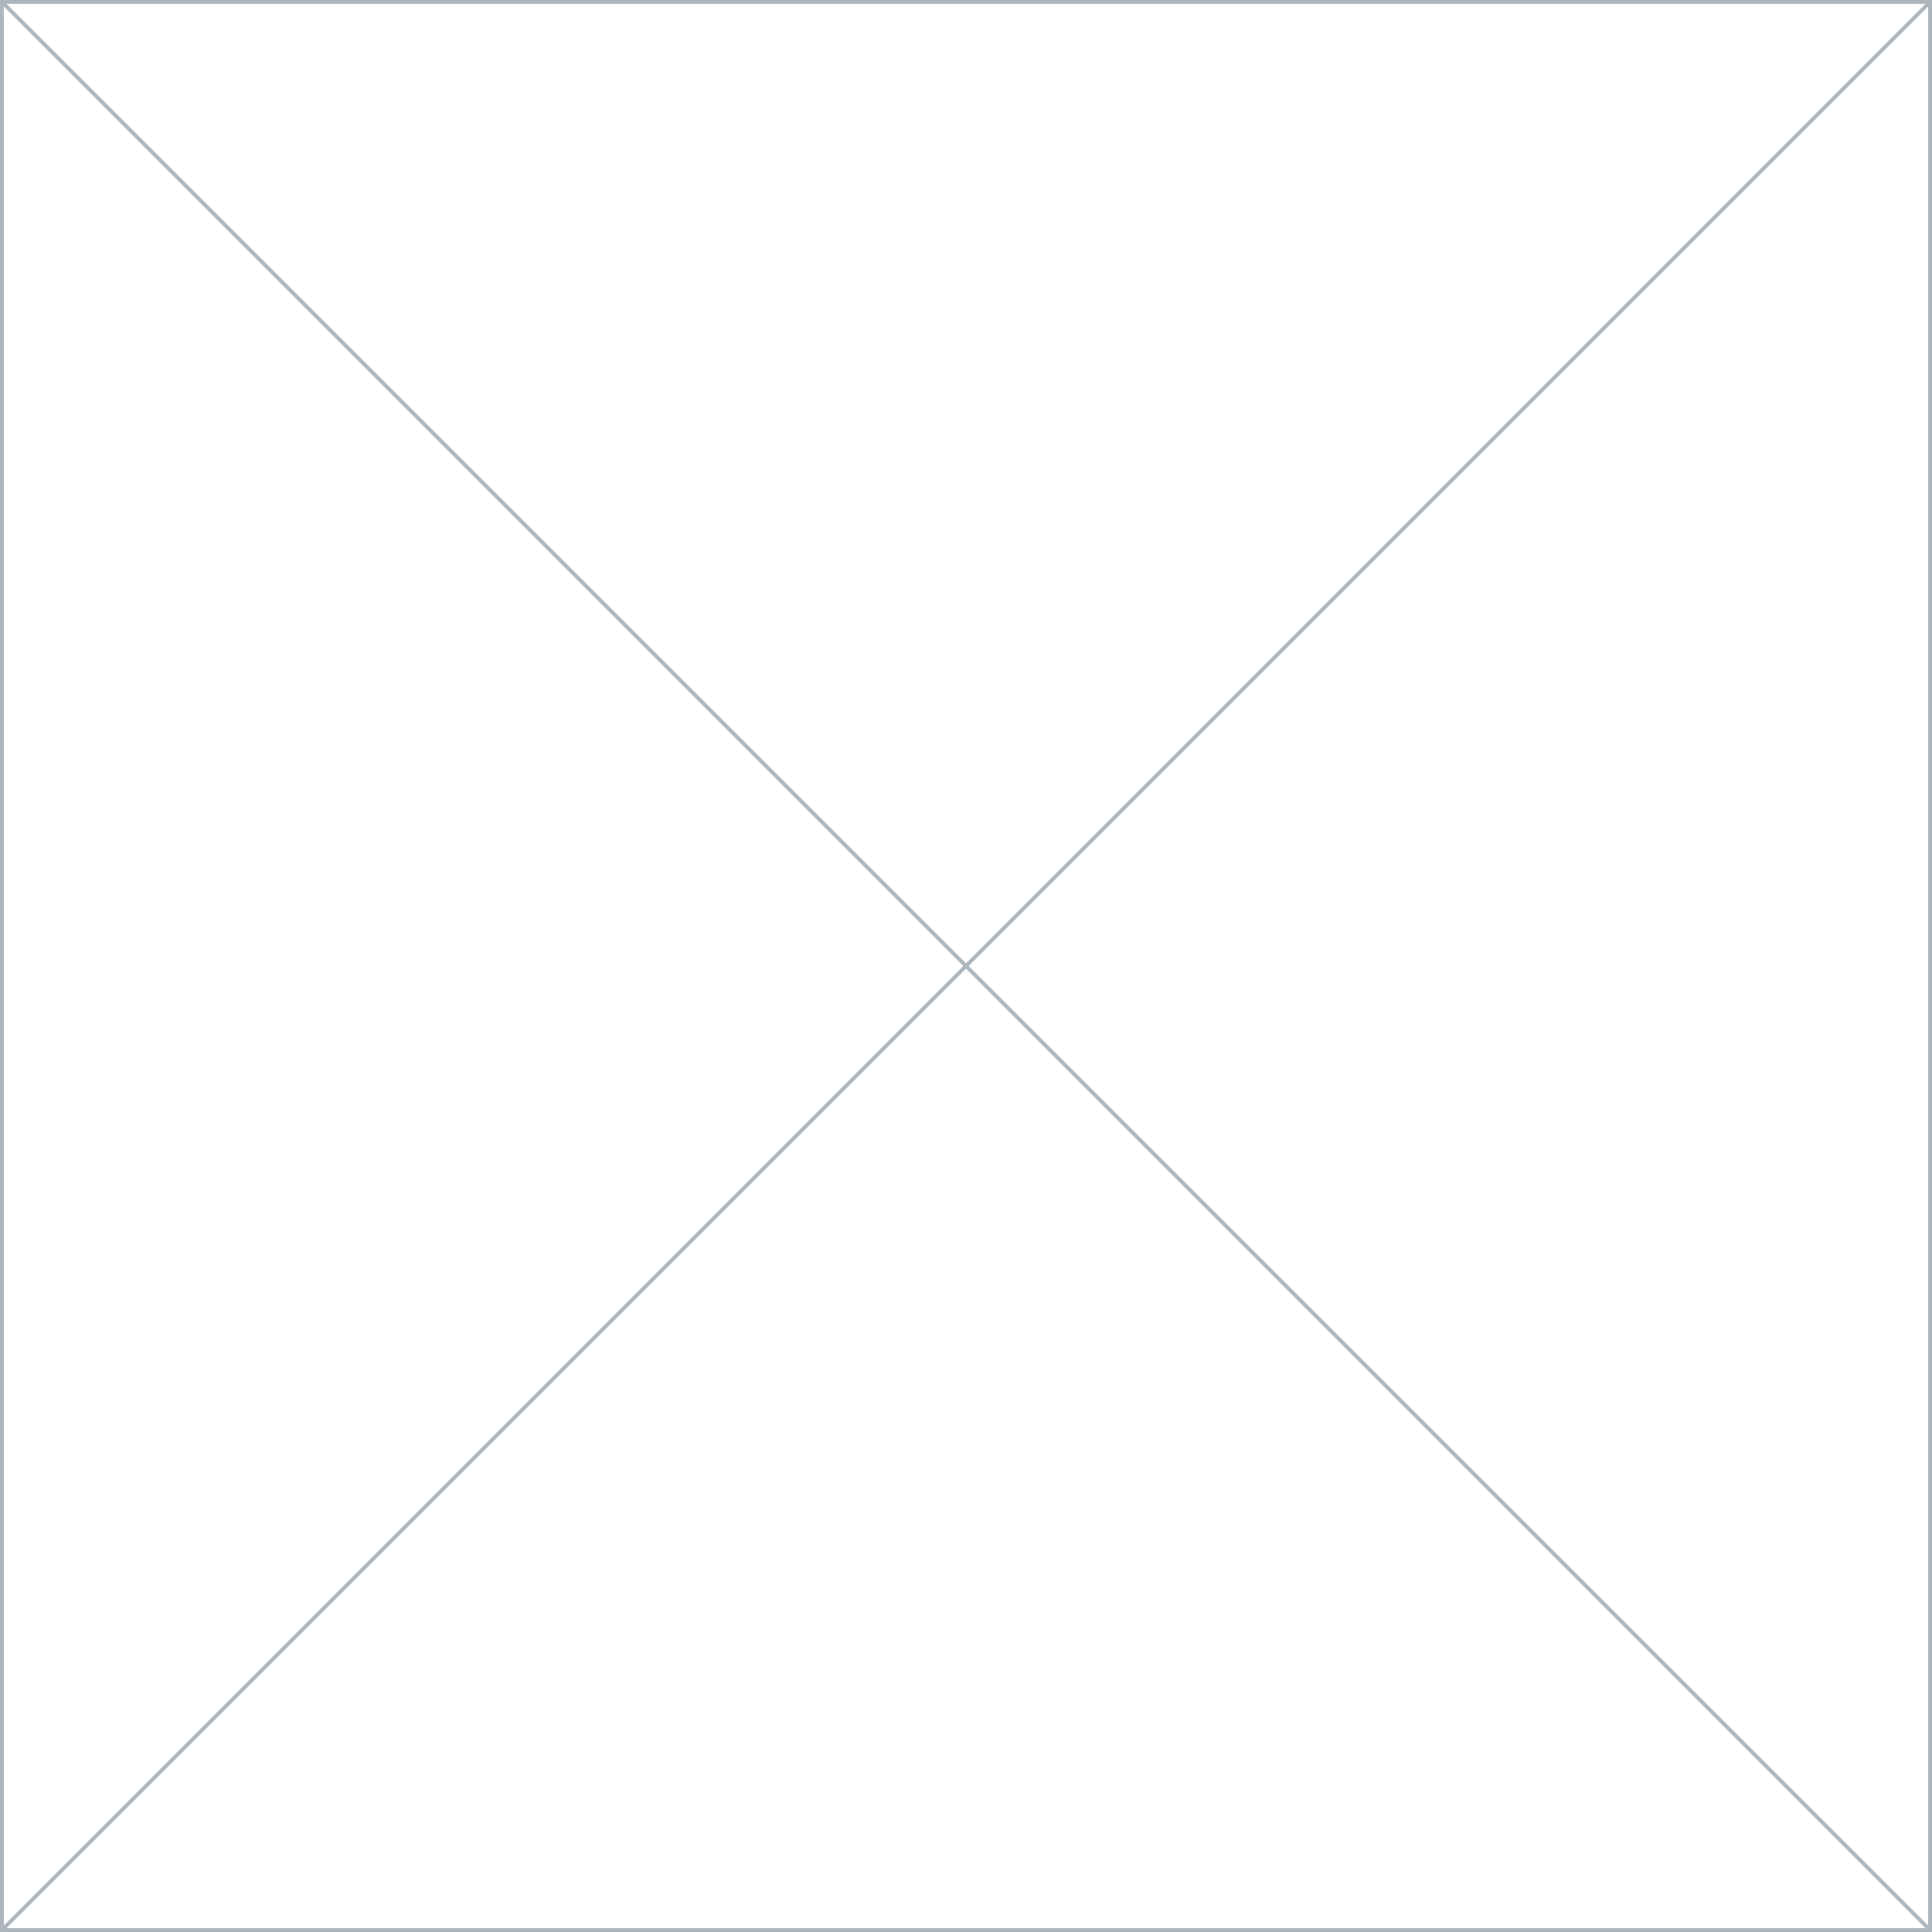
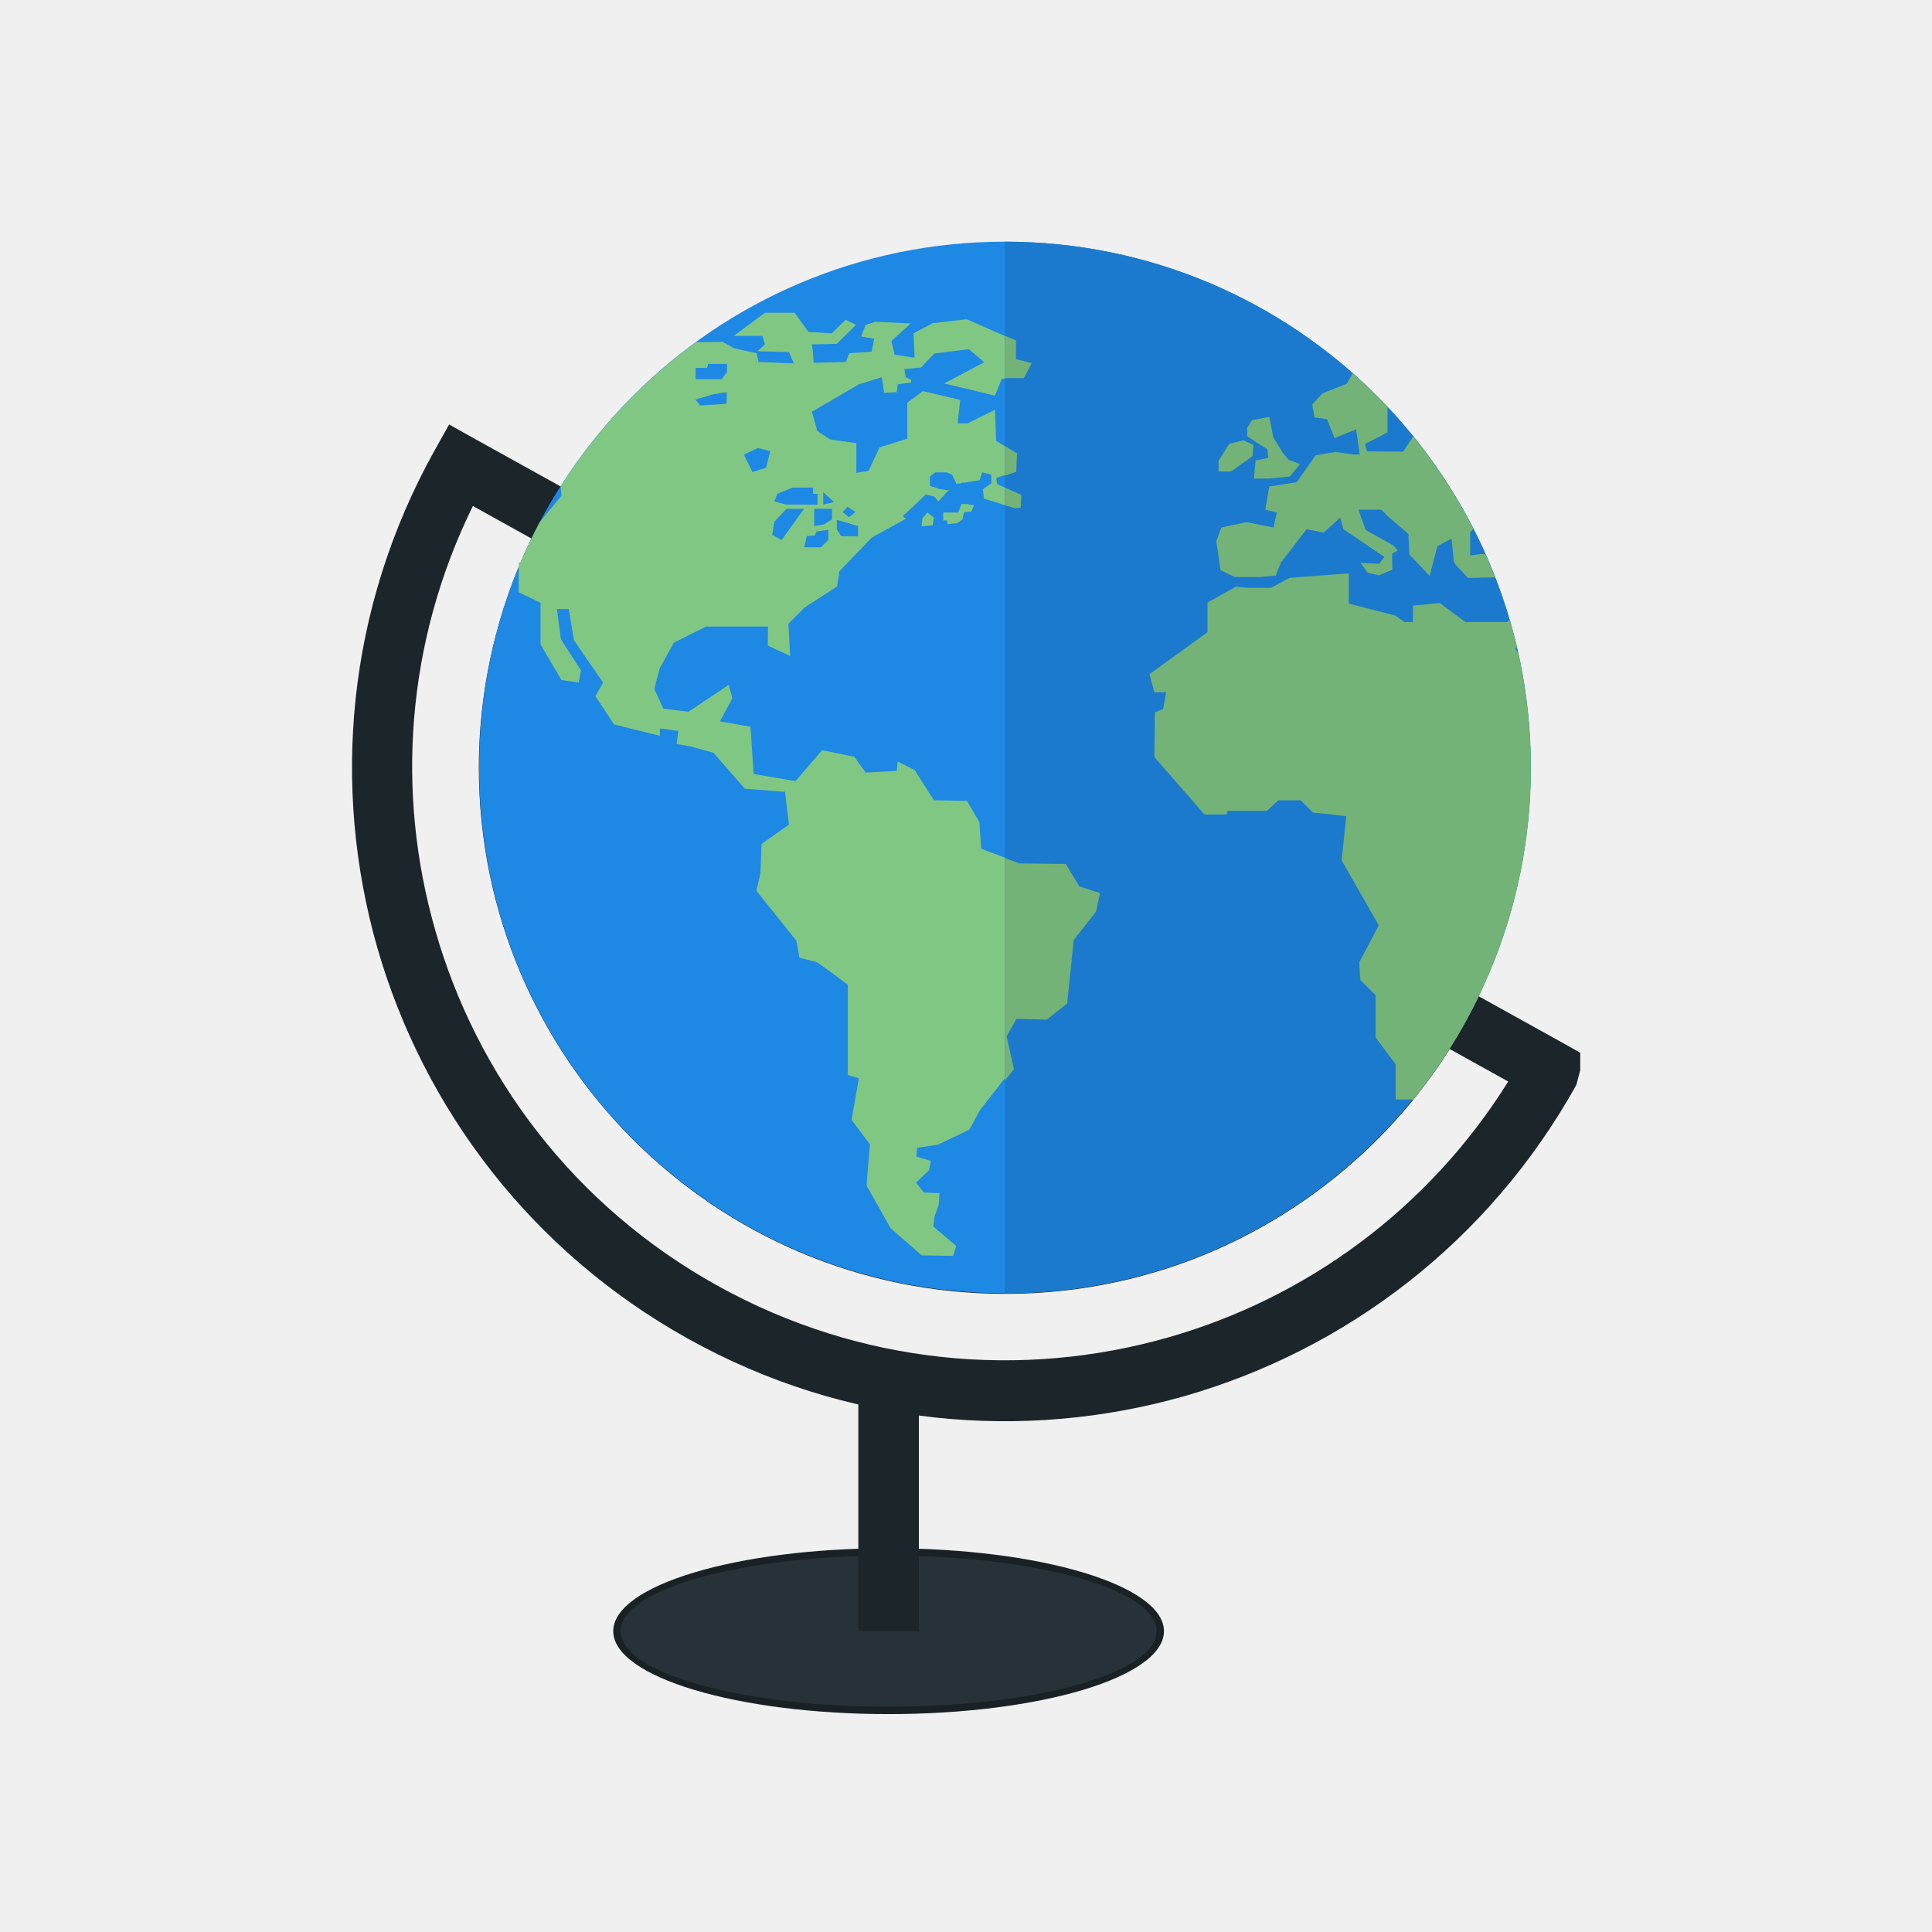
- <svg xmlns="http://www.w3.org/2000/svg" id="flag-icons-xx" viewBox="0 0 512 512">
-   <path fill="#fff" fill-rule="evenodd" stroke="#adb5bd" d="M.5.5h511v511H.5z" />
-   <path fill="none" stroke="#adb5bd" d="m.5.5 511 511M511.5.5l-511 511" />
+ <svg xmlns="http://www.w3.org/2000/svg" xml:space="preserve" width="6.827in" height="6.827in" style="shape-rendering:geometricPrecision; text-rendering:geometricPrecision; image-rendering:optimizeQuality; fill-rule:evenodd; clip-rule:evenodd" viewBox="0 0 6.827 6.827">
+   <defs>
+     <style type="text/css">
+    
+     .fil0 {fill:none}
+     .fil2 {fill:#192125}
+     .fil6 {fill:#1B7ACE}
+     .fil4 {fill:#1E88E5}
+     .fil3 {fill:#263238}
+     .fil7 {fill:#74B377}
+     .fil5 {fill:#81C784}
+     .fil1 {fill:#1C2529;fill-rule:nonzero}
+    
+   </style>
+   </defs>
+   <g id="Layer_x0020_1">
+     <g id="_311381808">
+       <rect id="_311382048" class="fil0" width="6.827" height="6.827" />
+       <rect id="_311381976" class="fil0" x="0.853" y="0.853" width="5.12" height="5.12" />
+     </g>
+     <path class="fil1" d="M5.136 3.471l0.393 0.218 0.055 0.031 0 0.062 0 3.93701e-006 -0.014 0.052c-0.31,0.557 -0.816,0.936 -1.383,1.099 -0.568,0.162 -1.198,0.108 -1.755,-0.202l-7.87402e-006 -3.93701e-006c-0.557,-0.31 -0.936,-0.816 -1.099,-1.383 -0.162,-0.568 -0.108,-1.198 0.202,-1.755l0.052 -0.093 0.093 0.052 0.393 0.218 0.093 0.052 -0.052 0.093c-0.067,0.12 -0.119,0.25 -0.155,0.386 -0.034,0.131 -0.052,0.27 -0.052,0.413 0,0.454 0.184,0.866 0.482,1.164 0.298,0.298 0.709,0.482 1.164,0.482 0.305,0 0.589,-0.082 0.833,-0.226 0.253,-0.149 0.463,-0.363 0.606,-0.62l0.052 -0.093 0.093 0.052zm0.194 0.351l-0.207 -0.115c-0.158,0.25 -0.375,0.459 -0.63,0.609 -0.276,0.163 -0.598,0.256 -0.941,0.256 -0.513,0 -0.978,-0.208 -1.315,-0.545 -0.336,-0.336 -0.545,-0.801 -0.545,-1.315 0,-0.16 0.021,-0.317 0.06,-0.467 0.031,-0.119 0.073,-0.233 0.126,-0.342l-0.207 -0.115c-0.237,0.482 -0.272,1.015 -0.133,1.499 0.147,0.516 0.491,0.975 0.997,1.256l7.87402e-006 3.93701e-006c0.506,0.281 1.077,0.33 1.593,0.183 0.484,-0.138 0.918,-0.45 1.202,-0.905z" />
+     <ellipse class="fil2" cx="3.14" cy="5.764" rx="0.973" ry="0.293" />
+     <ellipse class="fil3" cx="3.14" cy="5.764" rx="0.947" ry="0.267" />
+     <polygon class="fil1" points="3.247,4.876 3.247,5.764 3.033,5.764 3.033,4.876 " />
+     <g id="_311380128">
+       <g>
+         <circle id="_311382216" class="fil4" cx="3.551" cy="2.712" r="1.858" />
+         <g>
+           <polygon id="_311380920" class="fil5" points="4.478,1.587 4.482,1.618 4.437,1.627 4.431,1.691 4.485,1.691 4.557,1.684 4.594,1.64 4.554,1.625 4.533,1.6 4.5,1.547 4.485,1.473 4.424,1.485 4.407,1.512 4.407,1.541 4.436,1.561 " />
+           <polygon id="_311380824" class="fil5" points="4.426,1.612 4.429,1.572 4.394,1.556 4.344,1.568 4.306,1.628 4.306,1.666 4.35,1.666 " />
+           <path id="_311381328" class="fil5" d="M3.397 1.783l-0.011 0.028 -0.053 0 0 0.028 0.013 0c0,0 0.001,0.006 0.002,0.013l0.033 -0.003 0.02 -0.013 0.005 -0.026 0.026 -0.002 0.01 -0.022 -0.024 -0.005 -0.021 0z" />
+           <polygon id="_311381400" class="fil5" points="3.259,1.832 3.257,1.86 3.296,1.856 3.3,1.829 3.277,1.811 " />
+           <path id="_311381304" class="fil5" d="M4.779 1.318c0.043,0.038 0.085,0.078 0.124,0.12l-0 0.09 -0.08 0.041 0.008 0.026 0.127 0.001 0.036 -0.054c0.082,0.101 0.153,0.21 0.212,0.326l-0.011 0.013 0 0.082 0.036 -0.005 0.018 0c0.012,0.027 0.023,0.054 0.034,0.082l-0.096 0.002 -0.049 -0.053 -0.009 -0.086 -0.05 0.027 -0.027 0.105 -0.072 -0.076 -0.003 -0.072 -0.07 -0.06 -0.026 -0.026 -0.081 0 0.026 0.072 0.097 0.054 0.017 0.018 -0.021 0.011 0.001 0.057 -0.047 0.02 -0.04 -0.009 -0.025 -0.035 0.066 0.003 0.018 -0.024 -0.145 -0.098 -0.011 -0.041 -0.059 0.053 -0.06 -0.012 -0.091 0.118 -0.018 0.046 -0.058 0.005 -0.086 0 -0.051 -0.024 -0.015 -0.103 0.018 -0.048 0.088 -0.019 0.096 0.019 0.012 -0.053 -0.041 -0.01 0.014 -0.082 0.096 -0.015 0.067 -0.095 0.07 -0.012 0.063 0.009 0.023 0 -0.013 -0.089 -0.076 0.031 -0.027 -0.067 -0.044 -0.006 -0.008 -0.046 0.036 -0.039 0.086 -0.034 0.022 -0.039zm0.556 0.871c0.009,0.032 0.018,0.064 0.026,0.097l-0.005 0.006 0.011 0.021c0.028,0.129 0.043,0.263 0.043,0.4 0,0.444 -0.156,0.852 -0.416,1.172l-0.061 0 0 -0.124 -0.071 -0.095 0 -0.149 -0.054 -0.054 -0.004 -0.062 0.069 -0.131 -0.131 -0.23 0.016 -0.156 -0.118 -0.013 -0.043 -0.043 -0.079 0 -0.04 0.037 -0.139 0 -0.004 0.013 -0.078 0 -0.177 -0.203 0.002 -0.158 0.029 -0.011 0.011 -0.06 -0.042 0 -0.017 -0.064 0.205 -0.148 0 -0.105 0.101 -0.056 0.041 0.004 0.083 0 0.065 -0.035 0.209 -0.016 0 0.107 0.164 0.042 0.033 0.023 0.03 0 0 -0.058 0.095 -0.009 0.09 0.067 0.148 0 0.01 -0.009zm-3.495 -0.203c0.021,-0.048 0.043,-0.096 0.068,-0.142l0.076 -0.092 -0.003 -0.033c0.126,-0.199 0.289,-0.372 0.479,-0.51l0.093 -0.001 0.042 0.023 0.079 0.017 0.006 0.031 0.125 0.005 -0.017 -0.04 -0.111 -0.003 0.026 -0.024 -0.009 -0.03 -0.101 0 0.11 -0.082 0.105 0 0.049 0.068 0.082 0.005 0.049 -0.048 0.037 0.018 -0.068 0.067c0,0 -0.094,0.002 -0.09,0.002 0.005,0 0.008,0.065 0.008,0.065l0.114 -0.003 0.012 -0.031 0.079 -0.005 0.009 -0.046 -0.046 -0.008 0.016 -0.041 0.035 -0.011 0.124 0.006 -0.068 0.062 0.011 0.048 0.071 0.011 -0.004 -0.086 0.068 -0.036 0.12 -0.014 0.175 0.077 0 0.066 0.056 0.014 -0.028 0.053 -0.079 0 -0.024 0.06 -0.18 -0.043 0.142 -0.075 -0.054 -0.046 -0.122 0.015 -0.011 0.011 -0 0 -0.002 0.002 -0.035 0.037 -0.058 0.005 0.004 0.029 0.02 0.009 -0.001 0.01 -0.047 0.006 -0.003 0.028 -0.045 0.002 -0.008 -0.055 -0.081 0.025 -0.166 0.097 0.019 0.068 0.046 0.03 0.092 0.013 0 0.105 0.043 -0.007 0.039 -0.083 0.098 -0.031 0 -0.127 0.055 -0.041 0.132 0.031 -0.009 0.083 0.035 0 0.097 -0.048 0.004 0.11 0.071 0.043 -0.003 0.065 -0.068 0.023 0.004 0.022 0.082 0.037 -0.002 0.045 -0.024 0.002 -0 -0.001 -0.103 -0.032 -0.004 -0.033 0.03 -0.021 0 -0.031 -0.033 -0.008 -0.008 0.028 -0.057 0.009 -0.006 -0.002 0 0.003 -0.019 0.003 -0.016 -0.033 -0.019 -0.008 -0.04 0 -0.019 0.015 0 0.033 0.035 0.011 0.034 0.005 -0.008 0.004 -0.031 0.035 -0.014 -0.017 -0.03 -0.008 -0.082 0.077 0.011 0.009 -0.121 0.067 -0.114 0.119 -0.008 0.053 -0.115 0.075 -0.057 0.057 0.006 0.114 -0.079 -0.037 0.001 -0.067 -0.219 0 -0.114 0.057 -0.05 0.091 -0.019 0.072 0.032 0.07 0.089 0.011 0.142 -0.095 0.013 0.047 -0.044 0.082 0.108 0.019 0.011 0.167 0.148 0.025 0.094 -0.109 0.114 0.023 0.04 0.056 0.11 -0.006 0.003 -0.033 0.06 0.03 0.068 0.107 0.117 0.002 0.044 0.076 0.006 0.093 0.13 0.049 0.164 0.002 0.048 0.079 0.073 0.024 -0.014 0.065 -0.079 0.101 -0.023 0.224 -0.072 0.057 -0.107 -0.003 -0.035 0.062 0.026 0.116 -0.116 0.149 -0.037 0.068 -0.111 0.053 -0.073 0.011 -0.003 0.031 0.051 0.015 -0.006 0.033 -0.046 0.044 0.028 0.035 0.055 0.002 -0.003 0.042 -0.015 0.042 -0.004 0.034 0.081 0.069 -0.011 0.035 -0.111 -0.002 -0.11 -0.096 -0.085 -0.151 0.012 -0.145 -0.065 -0.087 0.026 -0.147 -0.039 -0.011 0 -0.319c0,0 -0.108,-0.082 -0.114,-0.082 -0.006,0 -0.057,-0.014 -0.057,-0.014l-0.011 -0.06 -0.141 -0.176 0.014 -0.063 0.004 -0.103 0.097 -0.068 -0.014 -0.116 -0.142 -0.011 -0.111 -0.127 -0.079 -0.022 -0.051 -0.009 0.006 -0.046 -0.065 -0.009 0 0.026 -0.162 -0.04 -0.066 -0.1 0.027 -0.048 -0.103 -0.15 -0.018 -0.11 -0.042 0 0.014 0.107 0.071 0.11 -0.008 0.043 -0.061 -0.009 -0.074 -0.126 0 -0.147 -0.077 -0.037 0 -0.104zm0.618 -0.683l0 -0.003 0.041 0 0.003 -0.014 0.067 0 0 0.029 -0.019 0.025 -0.092 0 0 -0.037zm0.065 0.09c0,0 0.04,-0.007 0.044,-0.007 0.003,0 0,0.041 0,0.041l-0.092 0.006 -0.018 -0.021 0.065 -0.019zm0.107 0.213l0.048 -0.023 0.044 0.011 -0.015 0.059 -0.048 0.015 -0.03 -0.061zm0.259 0.139l0 0.038 -0.111 0 -0.042 -0.011 0.011 -0.027 0.053 -0.022 0.073 0 0 0.022 0.016 0zm0.051 0.053l0 0.037 -0.028 0.018 -0.035 0.006 0 -0.061 0.063 0zm-0.031 -0.015l0 -0.044 0.038 0.035 -0.038 0.009zm0.018 0.089l0 0.036 -0.026 0.026 -0.059 0 0.009 -0.04 0.028 -0.002 0.006 -0.014 0.043 -0.006zm-0.147 -0.074l0.061 0 -0.079 0.11 -0.033 -0.018 0.007 -0.046 0.043 -0.046zm0.252 0.061l0 0.036 -0.059 0 -0.016 -0.024 0 -0.033 0.005 0 0.07 0.021zm-0.054 -0.05l0.017 -0.018 0.028 0.018 -0.023 0.019 -0.023 -0.019z" />
+         </g>
+       </g>
+       <g>
+         <path id="_311381064" class="fil6" d="M3.551 0.854c1.026,0 1.858,0.832 1.858,1.858 0,1.026 -0.832,1.858 -1.858,1.858l0 -3.717z" />
+         <g>
+           <polygon id="_311380776" class="fil7" points="4.478,1.587 4.482,1.618 4.437,1.627 4.431,1.691 4.485,1.691 4.557,1.684 4.594,1.64 4.554,1.625 4.533,1.6 4.5,1.547 4.485,1.473 4.424,1.485 4.407,1.512 4.407,1.541 4.436,1.561 " />
+           <polygon id="_311380536" class="fil7" points="4.426,1.612 4.429,1.572 4.394,1.556 4.344,1.568 4.306,1.628 4.306,1.666 4.35,1.666 " />
+           <path id="_311380584" class="fil7" d="M4.779 1.318c0.043,0.038 0.085,0.078 0.124,0.12l-0 0.09 -0.08 0.041 0.008 0.026 0.127 0.001 0.036 -0.054c0.082,0.101 0.153,0.21 0.212,0.326l-0.011 0.013 0 0.082 0.036 -0.005 0.018 0c0.012,0.027 0.023,0.054 0.034,0.082l-0.096 0.002 -0.049 -0.053 -0.009 -0.086 -0.05 0.027 -0.027 0.105 -0.072 -0.076 -0.003 -0.072 -0.07 -0.06 -0.026 -0.026 -0.081 0 0.026 0.072 0.097 0.054 0.017 0.018 -0.021 0.011 0.001 0.057 -0.047 0.02 -0.04 -0.009 -0.025 -0.035 0.066 0.003 0.018 -0.024 -0.145 -0.098 -0.011 -0.041 -0.059 0.053 -0.06 -0.012 -0.091 0.118 -0.018 0.046 -0.058 0.005 -0.086 0 -0.051 -0.024 -0.015 -0.103 0.018 -0.048 0.088 -0.019 0.096 0.019 0.012 -0.053 -0.041 -0.01 0.014 -0.082 0.097 -0.015 0.067 -0.095 0.07 -0.012 0.063 0.009 0.023 0 -0.013 -0.089 -0.076 0.031 -0.027 -0.067 -0.044 -0.006 -0.008 -0.046 0.036 -0.039 0.086 -0.034 0.022 -0.039zm-1.228 2.497l0 -0.783 0.051 0.019 0.164 0.002 0.048 0.079 0.073 0.024 -0.014 0.065 -0.079 0.101 -0.023 0.224 -0.072 0.057 -0.107 -0.003 -0.035 0.062 0.026 0.116 -0.031 0.039zm0 -2.03l0 -0.062 0.058 0.026 -0.002 0.045 -0.024 0.002 -0 -0.001 -0.033 -0.01zm0 -0.104l0 -0.105 0.043 0.026 -0.003 0.065 -0.04 0.014zm0 -0.344l0 -0.151 0.039 0.017 0 0.066 0.056 0.014 -0.028 0.053 -0.067 0zm1.783 0.852c0.009,0.032 0.018,0.064 0.026,0.097l-0.005 0.006 0.011 0.021c0.028,0.129 0.043,0.263 0.043,0.4 0,0.444 -0.156,0.852 -0.416,1.172l-0.061 0 0 -0.124 -0.071 -0.095 0 -0.149 -0.054 -0.054 -0.004 -0.062 0.069 -0.131 -0.131 -0.23 0.016 -0.156 -0.118 -0.013 -0.043 -0.043 -0.079 0 -0.04 0.037 -0.139 0 -0.004 0.013 -0.078 0 -0.177 -0.203 0.002 -0.158 0.029 -0.011 0.011 -0.06 -0.042 0 -0.017 -0.064 0.205 -0.148 0 -0.105 0.101 -0.056 0.041 0.004 0.083 0 0.065 -0.035 0.209 -0.016 0 0.107 0.164 0.042 0.033 0.023 0.03 0 0 -0.058 0.095 -0.009 0.09 0.067 0.148 0 0.01 -0.009z" />
+         </g>
+       </g>
+     </g>
+   </g>
+   <rect class="fil0" width="6.827" height="6.827" />
</svg>
